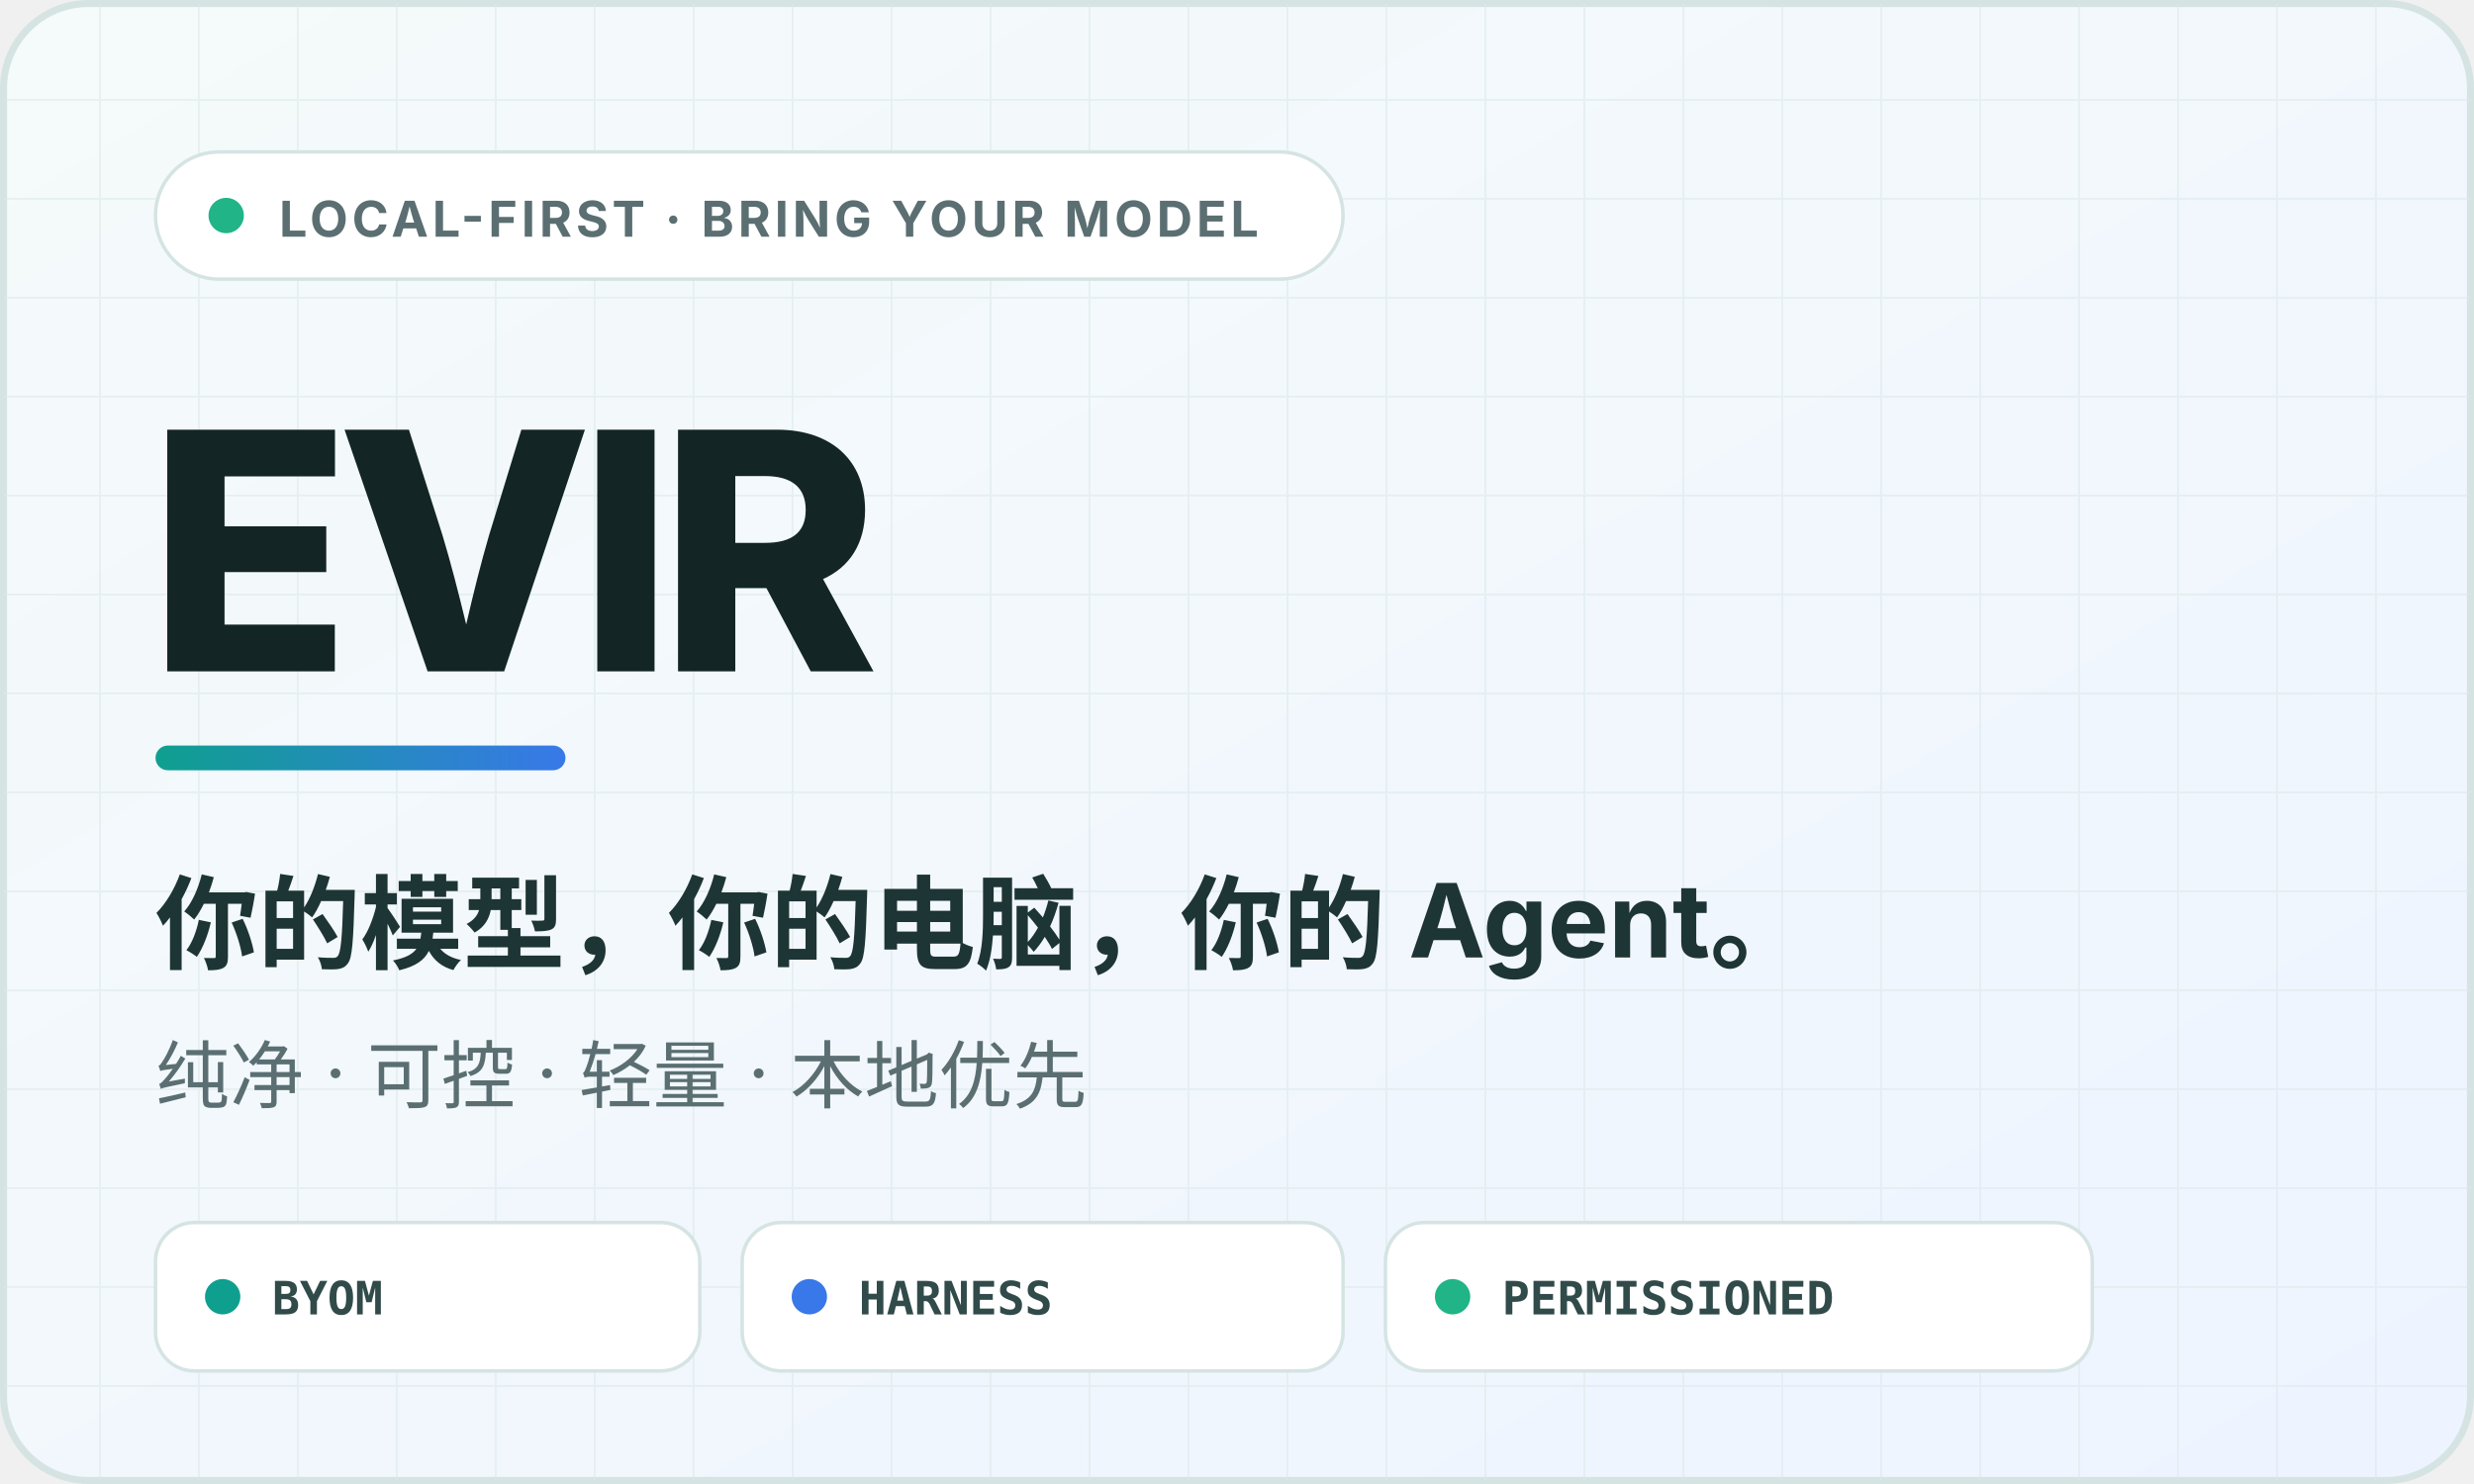
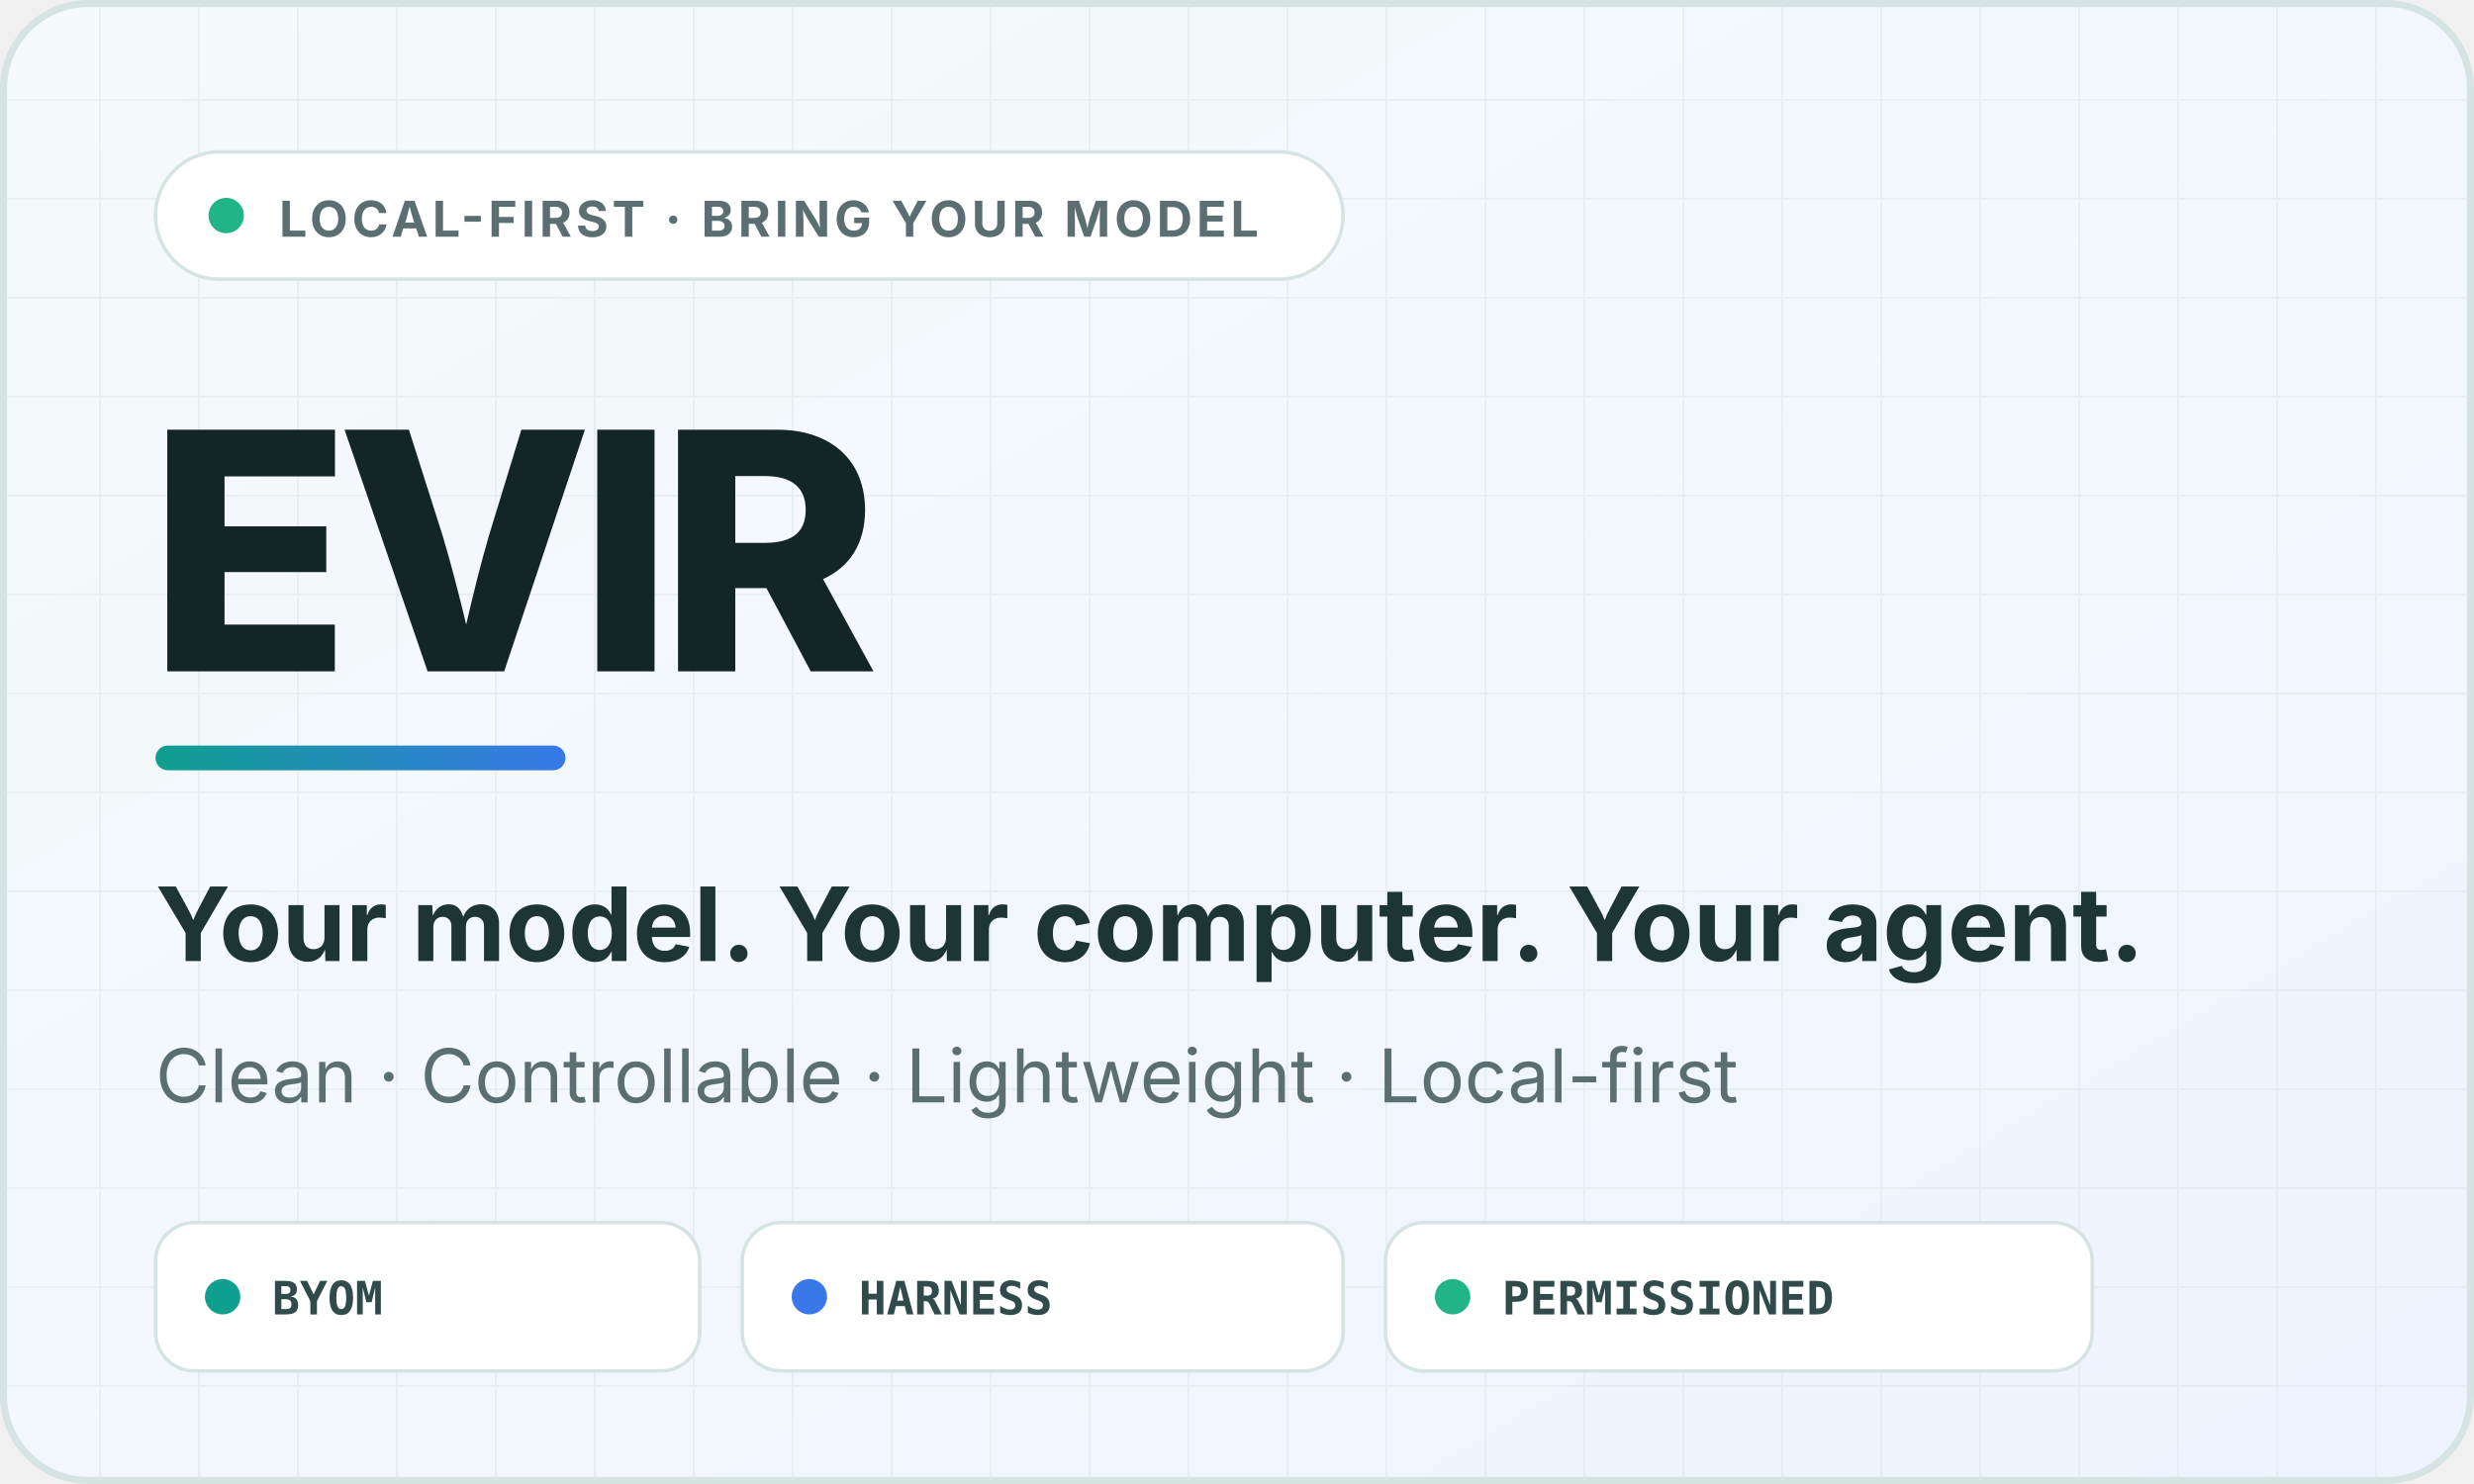
<svg xmlns="http://www.w3.org/2000/svg" width="700" height="420" viewBox="0 0 700 420" role="img" aria-labelledby="title desc">
  <defs>
    <linearGradient id="bg" x1="0" y1="0" x2="1" y2="1">
      <stop stop-color="#f5fbfa" />
      <stop offset="1" stop-color="#eef4ff" />
    </linearGradient>
    <linearGradient id="brand" x1="0" y1="0" x2="1" y2="0">
      <stop stop-color="#0f9f8f" />
      <stop offset="1" stop-color="#3878e8" />
    </linearGradient>
    <pattern id="grid" width="28" height="28" patternUnits="userSpaceOnUse">
      <path d="M28 0H0V28" fill="none" stroke="#dce8e8" opacity=".58" />
    </pattern>
  </defs>
  <rect x="1" y="1" width="698" height="418" rx="24" fill="url(#bg)" stroke="#d5e4e3" stroke-width="2" />
  <rect x="1" y="1" width="698" height="418" rx="24" fill="url(#grid)" />
  <g font-family="system-ui,-apple-system,'Segoe UI','PingFang SC','Microsoft YaHei',sans-serif">
    <rect x="44" y="43" width="336" height="36" rx="18" fill="#fff" stroke="#d5e4e3" />
    <circle cx="64" cy="61" r="5" fill="#20b486" />
    <text x="79" y="67" font-size="14" font-weight="700" letter-spacing="1.15" fill="#5b6f72">LOCAL-FIRST · BRING YOUR MODEL</text>
    <text x="42" y="190" font-size="94" font-weight="820" letter-spacing="-4" fill="#132525">EVIR</text>
    <rect x="44" y="211" width="116" height="7" rx="3.5" fill="url(#brand)" />
-     <text x="44" y="272" font-size="29" font-weight="700" fill="#1e3535">你的模型，你的电脑，你的 Agent。</text>
-     <text x="44" y="312" font-size="21" fill="#5b6f72">纯净 · 可控 · 轻量 · 本地优先</text>
+     <text x="44" y="272" font-size="29" font-weight="700" fill="#1e3535">Your model. Your computer. Your agent.</text>
+     <text x="44" y="312" font-size="21" fill="#5b6f72">Clean · Controllable · Lightweight · Local-first</text>
  </g>
  <g transform="translate(44 346)" font-family="ui-monospace,SFMono-Regular,Menlo,monospace" font-size="13" font-weight="700">
    <g>
      <rect width="154" height="42" rx="11" fill="#fff" stroke="#d5e4e3" />
      <circle cx="19" cy="21" r="5" fill="#0f9f8f" />
      <text x="33" y="26" fill="#314b4a">BYOM</text>
    </g>
    <g transform="translate(166)">
      <rect width="170" height="42" rx="11" fill="#fff" stroke="#d5e4e3" />
      <circle cx="19" cy="21" r="5" fill="#3878e8" />
      <text x="33" y="26" fill="#314b4a">HARNESS</text>
    </g>
    <g transform="translate(348)">
      <rect width="200" height="42" rx="11" fill="#fff" stroke="#d5e4e3" />
      <circle cx="19" cy="21" r="5" fill="#20b486" />
      <text x="33" y="26" fill="#314b4a">PERMISSIONED</text>
    </g>
  </g>
</svg>
